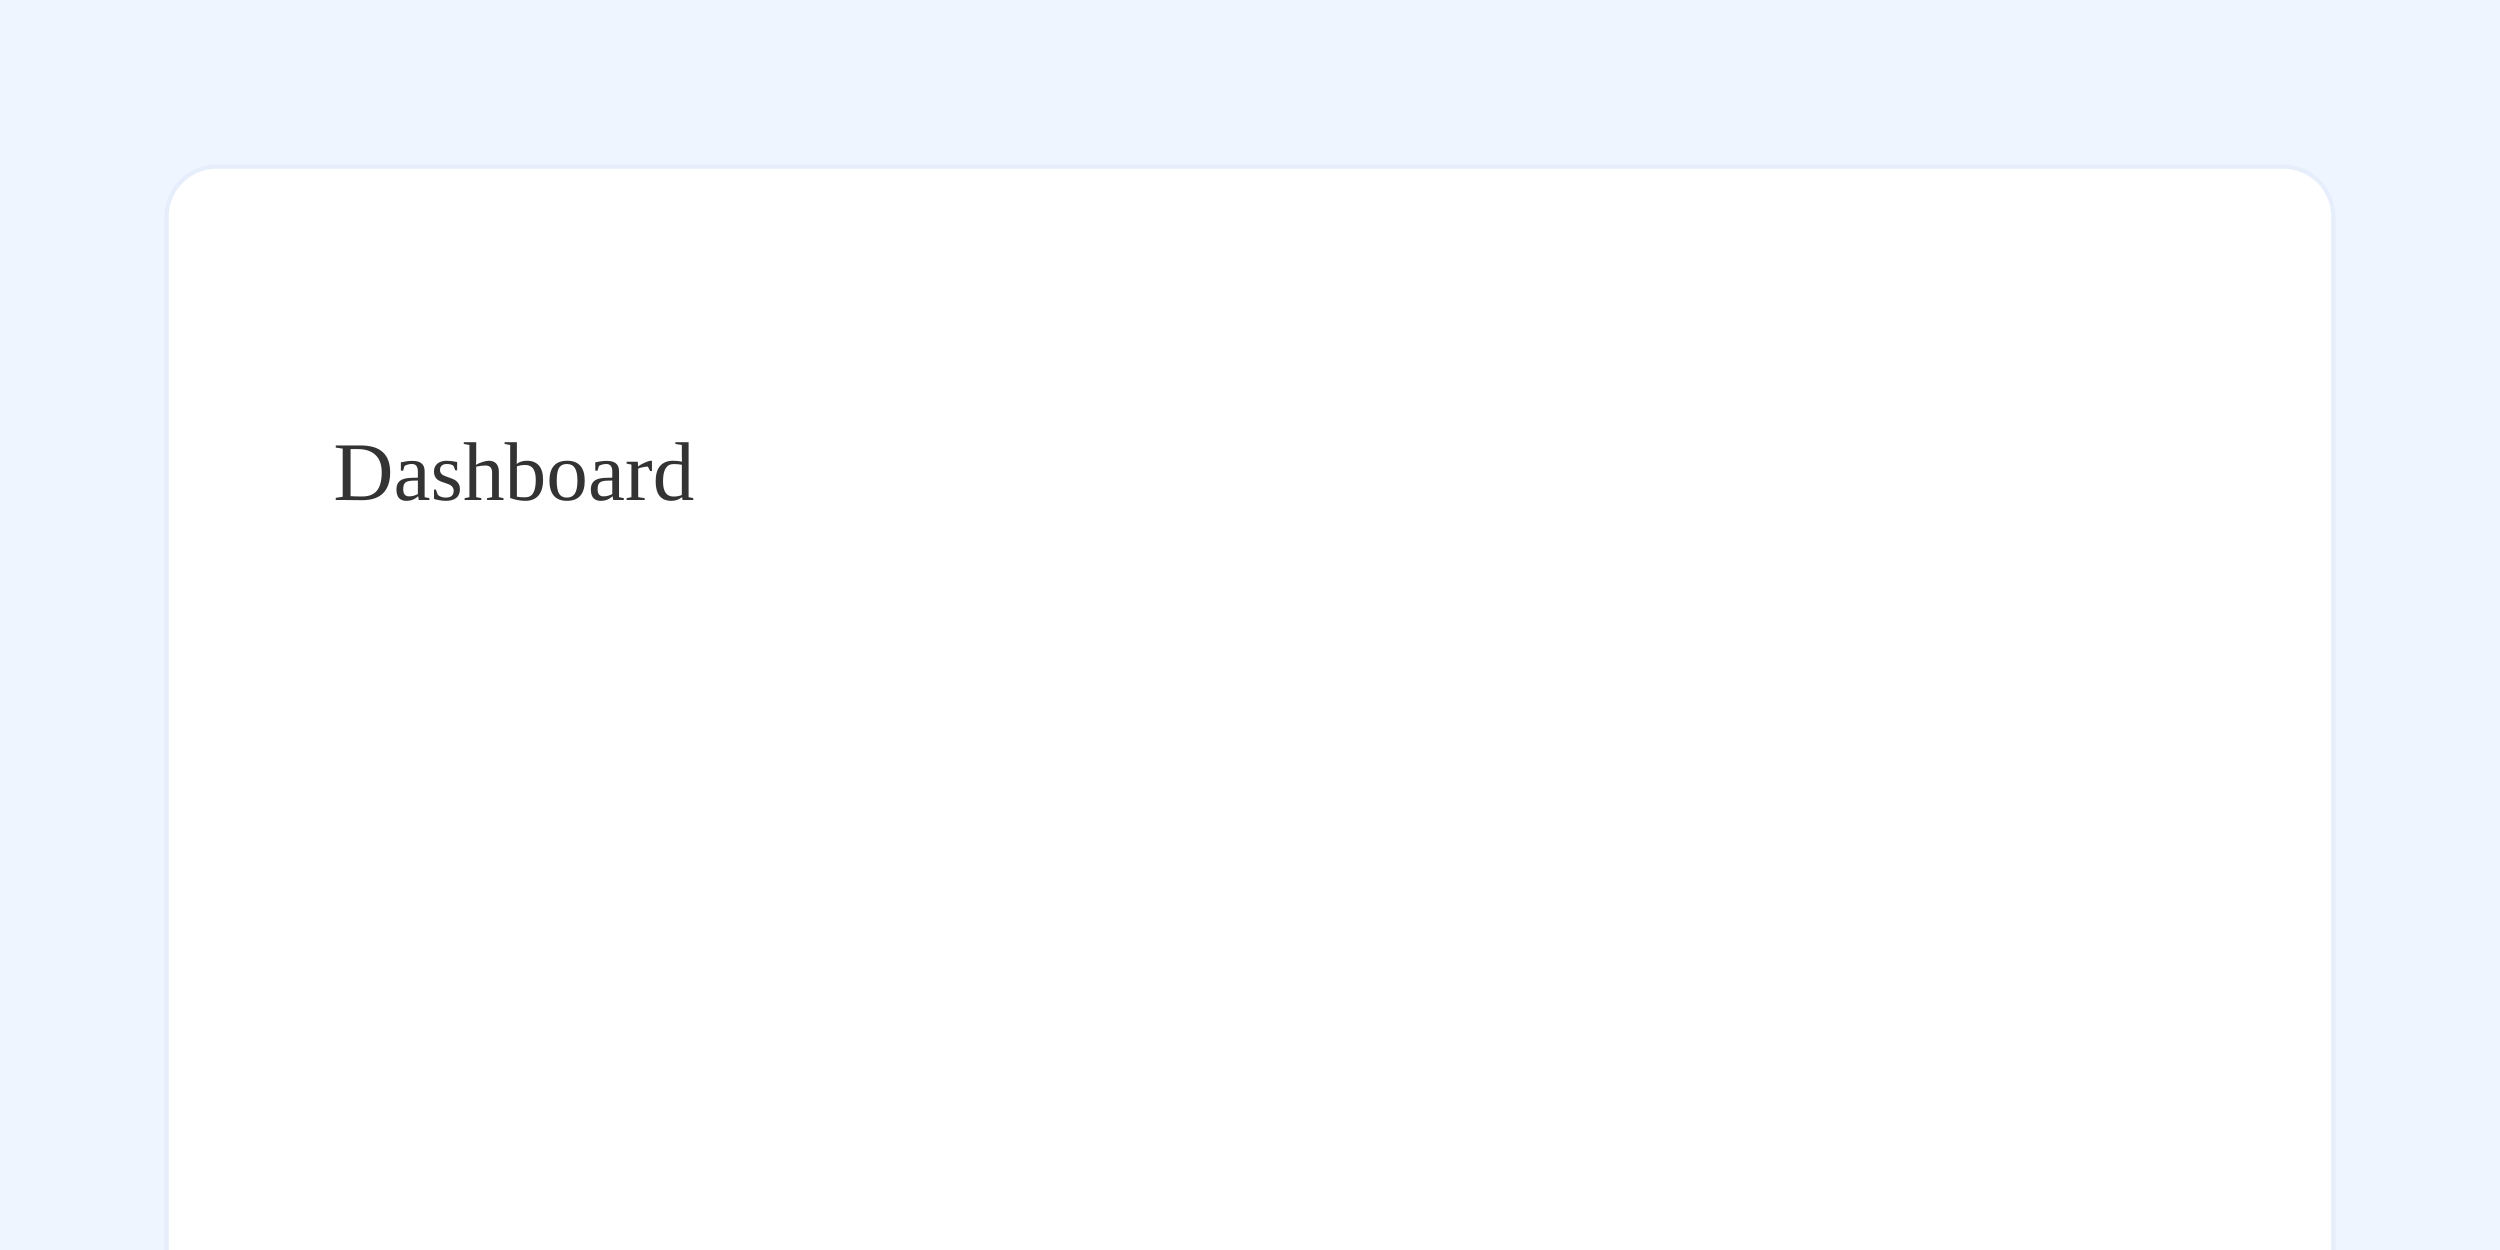
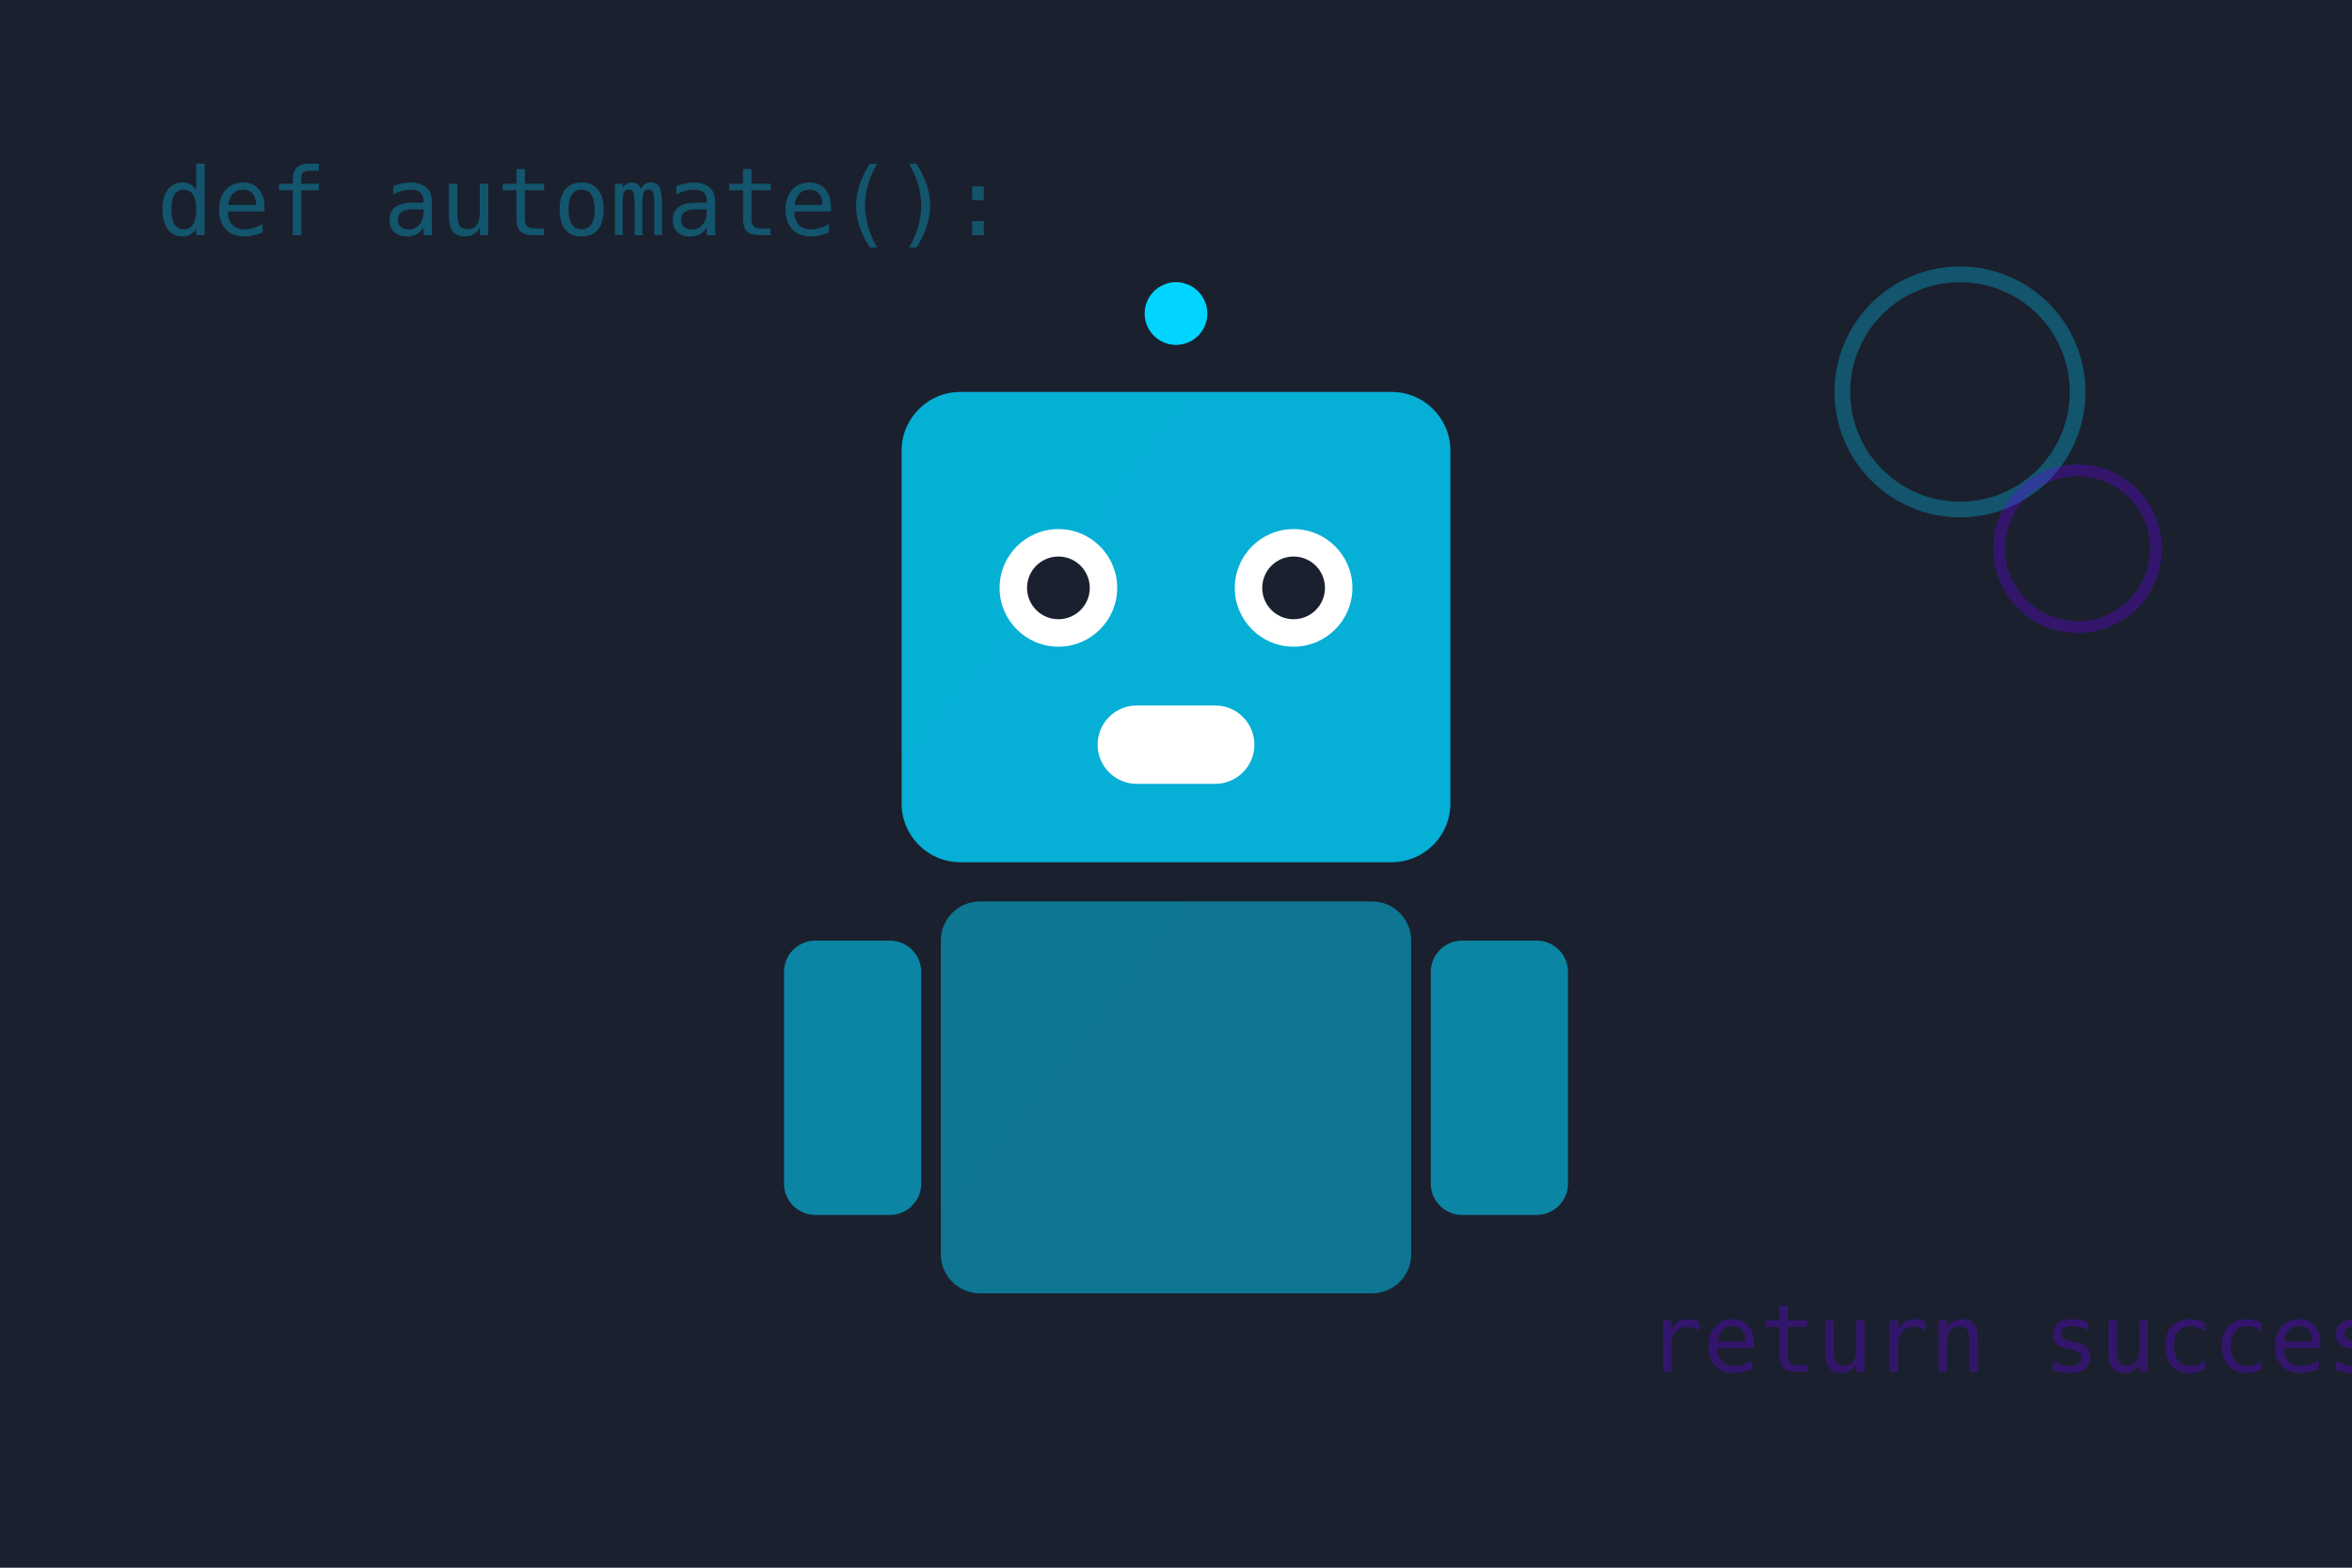
- <svg xmlns="http://www.w3.org/2000/svg" viewBox="0 0 600 300">
-   <rect width="100%" height="100%" fill="#071018" rx="8" />
-   <rect x="20" y="20" width="200" height="120" rx="6" fill="#06242a" stroke="#06b6d4" opacity="0.08" />
-   <rect x="240" y="40" width="320" height="20" rx="6" fill="#071018" stroke="#0b1a1e" />
-   <rect x="240" y="72" width="260" height="14" rx="6" fill="#071018" stroke="#0b1a1e" />
-   <g fill="#06b6d4" opacity="0.9">
-     <circle cx="260" cy="120" r="6" />
-     <circle cx="290" cy="120" r="6" />
-     <circle cx="320" cy="120" r="6" />
+ <svg xmlns="http://www.w3.org/2000/svg" width="600" height="400" viewBox="0 0 600 400" fill="none">
+   <rect width="600" height="400" fill="#1a202e" />
+   <defs>
+     <linearGradient id="proj1-gradient" x1="0" y1="0" x2="600" y2="400">
+       <stop offset="0%" style="stop-color:#00d4ff;stop-opacity:0.8" />
+       <stop offset="100%" style="stop-color:#7000ff;stop-opacity:0.8" />
+     </linearGradient>
+   </defs>
+   <g transform="translate(150, 80)">
+     <rect x="80" y="20" width="140" height="120" rx="15" fill="url(#proj1-gradient)" />
+     <circle cx="120" cy="70" r="15" fill="#ffffff" />
+     <circle cx="180" cy="70" r="15" fill="#ffffff" />
+     <circle cx="120" cy="70" r="8" fill="#1a202e" />
+     <circle cx="180" cy="70" r="8" fill="#1a202e" />
+     <rect x="130" y="100" width="40" height="20" rx="10" fill="#ffffff" />
+     <line x1="150" y1="20" x2="150" y2="0" stroke="url(#proj1-gradient)" stroke-width="4" />
+     <circle cx="150" cy="0" r="8" fill="#00d4ff" />
+     <rect x="90" y="150" width="120" height="100" rx="10" fill="url(#proj1-gradient)" opacity="0.6" />
+     <rect x="50" y="160" width="35" height="70" rx="8" fill="url(#proj1-gradient)" opacity="0.7" />
+     <rect x="215" y="160" width="35" height="70" rx="8" fill="url(#proj1-gradient)" opacity="0.7" />
  </g>
-   <rect width="600" height="400" fill="#eef5ff" />
-   <rect x="40" y="40" width="520" height="320" rx="12" fill="#fff" stroke="#e6eefc" />
-   <text x="80" y="120" font-size="20" fill="#333">Dashboard</text>
+   <text x="40" y="60" font-size="24" font-family="monospace" fill="#00d4ff" opacity="0.3">def automate():</text>
+   <text x="420" y="350" font-size="24" font-family="monospace" fill="#7000ff" opacity="0.3">return success</text>
+   <circle cx="500" cy="100" r="30" fill="none" stroke="#00d4ff" stroke-width="4" opacity="0.3" />
+   <circle cx="530" cy="140" r="20" fill="none" stroke="#7000ff" stroke-width="3" opacity="0.3" />
</svg>
